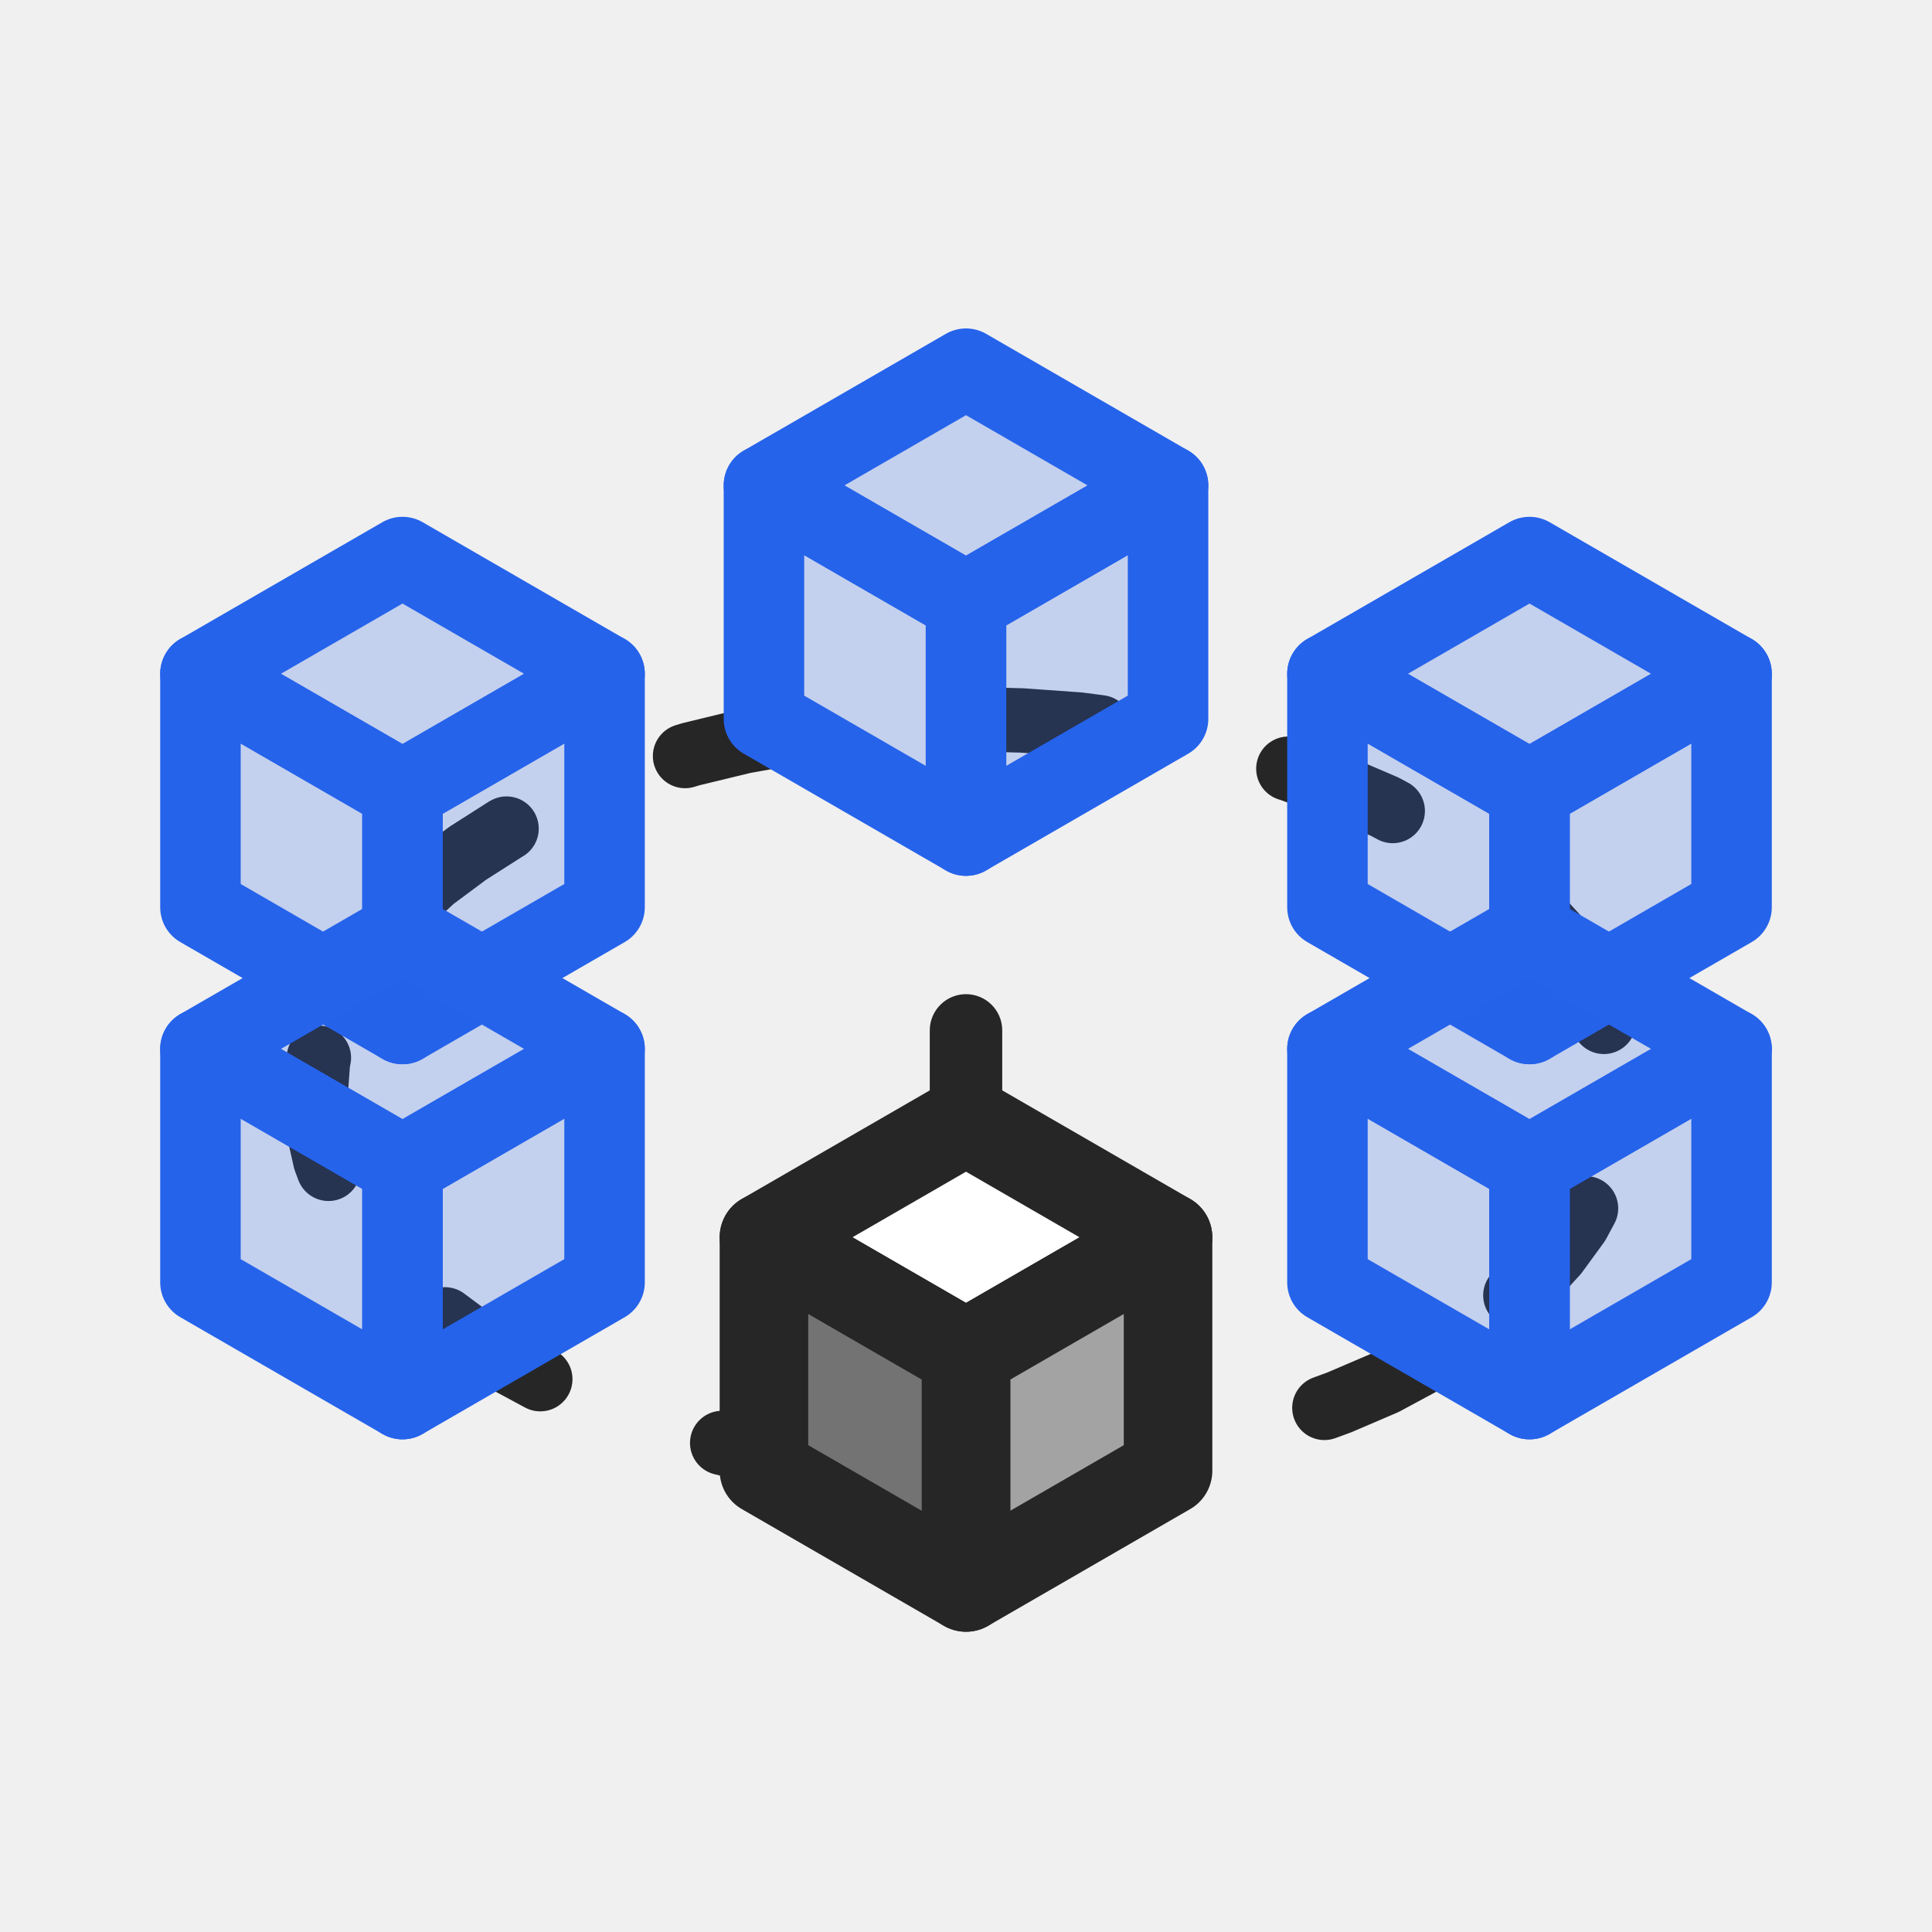
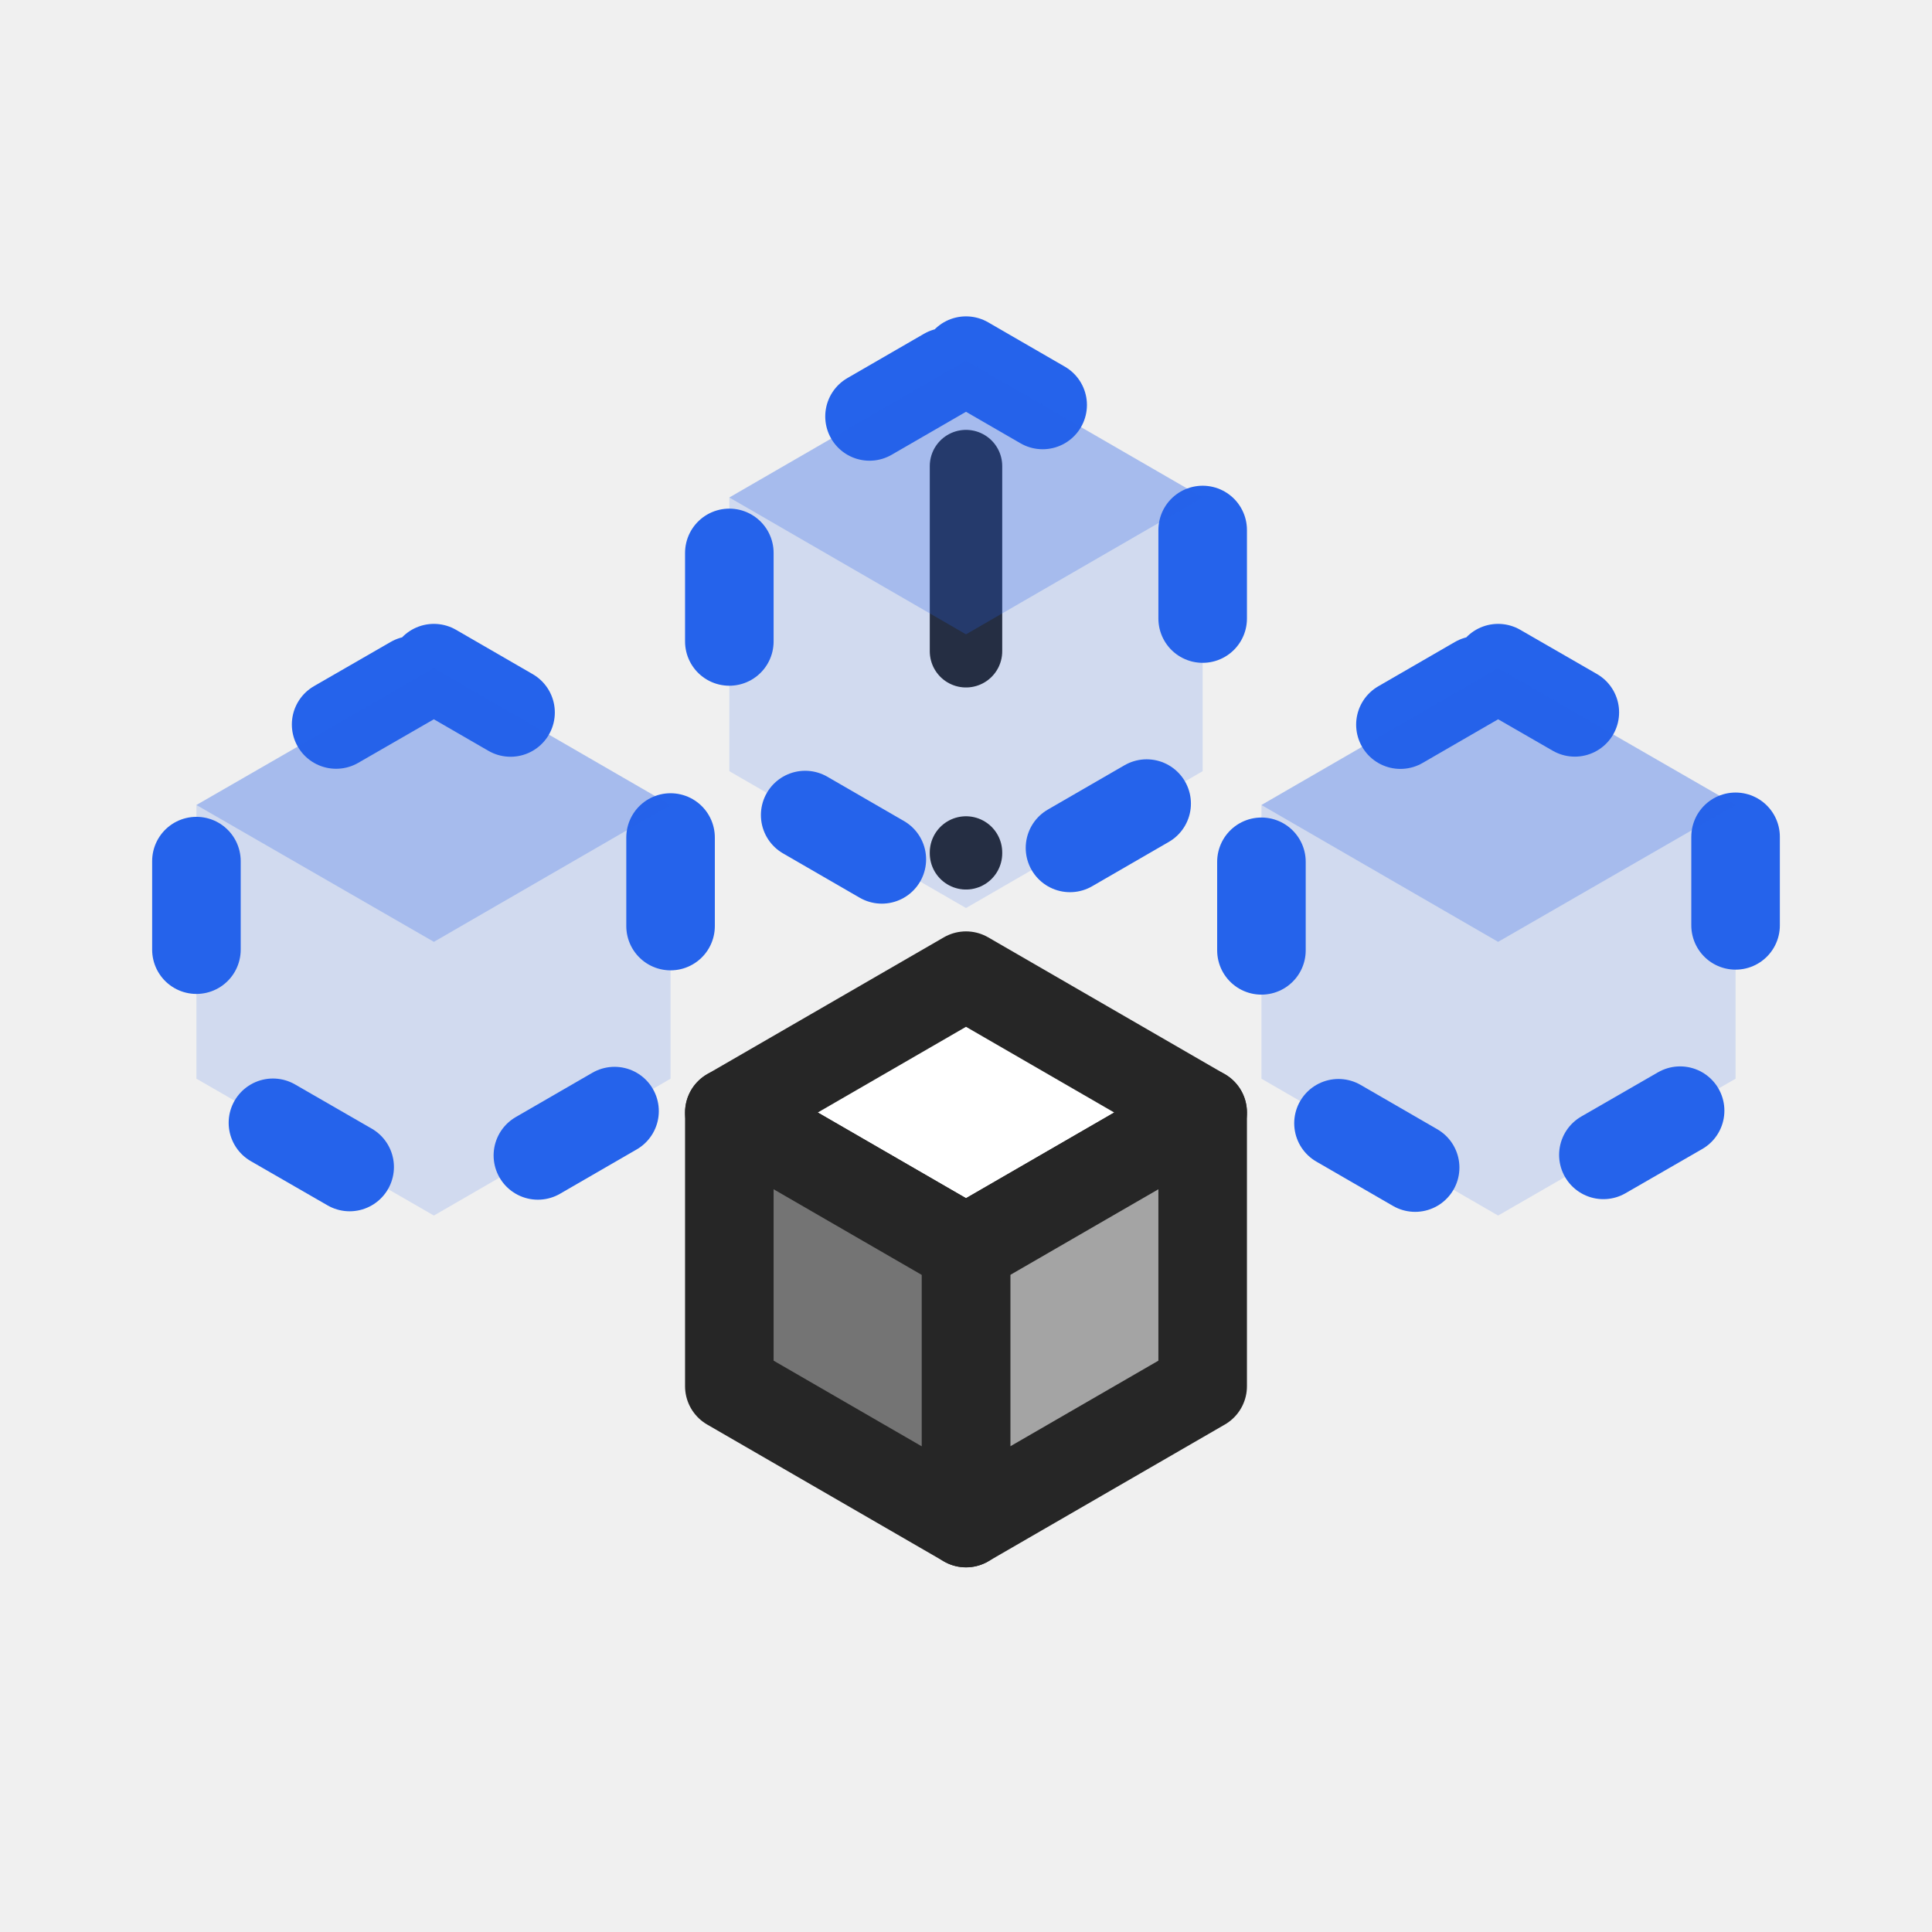
<svg xmlns="http://www.w3.org/2000/svg" viewBox="0 0 24 24" width="24" height="24" fill="none" stroke="#262626" stroke-width="1.1" stroke-linejoin="round" stroke-linecap="round">
-   <polyline points="17.72,16.9 17.2,17.18 16.64,17.42 16.04,17.64 15.42,17.83 14.76,17.99 14.09,18.11 13.4,18.2 12.7,18.25 12,18.27 11.3,18.25 10.6,18.2 9.91,18.11 9.24,17.99 8.58,17.83 7.96,17.64 7.36,17.42 6.8,17.18 6.28,16.9 5.81,16.6 5.38,16.28 5,15.93 4.67,15.57 4.4,15.2 4.19,14.81 4.04,14.41 3.95,14.01 3.92,13.6 3.95,13.19 4.04,12.79 4.19,12.39 4.4,12 4.67,11.63 5,11.27 5.38,10.92 5.81,10.6 6.28,10.3 6.8,10.02 7.36,9.78 7.96,9.56 8.58,9.37 9.24,9.21 9.91,9.09 10.6,9 11.3,8.95 12,8.93 12.7,8.95 13.4,9 14.09,9.09 14.76,9.21 15.42,9.37 16.04,9.56 16.64,9.78 17.2,10.02 17.72,10.3 18.19,10.6 18.62,10.92 19,11.27 19.33,11.63 19.6,12 19.81,12.39 19.96,12.79 20.05,13.19 20.08,13.6 20.05,14.01 19.96,14.41 19.81,14.81 19.6,15.2 19.33,15.57 19,15.93 18.62,16.28 18.19,16.6 17.72,16.9" stroke-width="0.8" stroke-dasharray="1.4 2.4" />
-   <line x1="12" y1="15.1" x2="12" y2="7.6" stroke-width="0.9" stroke-dasharray="2.3 2.5 0.01 2.5" />
-   <polygon points="12,4.58 14.51,6.03 12,7.48 9.49,6.03" fill="#2563eb" stroke="#2563eb" stroke-width="1" fill-opacity="0.22" />
-   <polygon points="14.51,6.03 12,7.48 12,10.38 14.51,8.93" fill="#2563eb" stroke="#2563eb" stroke-width="1" fill-opacity="0.22" />
-   <polygon points="9.49,6.03 12,7.48 12,10.38 9.49,8.93" fill="#2563eb" stroke="#2563eb" stroke-width="1" fill-opacity="0.22" />
-   <polygon points="19,6.92 21.51,8.37 19,9.82 16.49,8.37" fill="#2563eb" stroke="#2563eb" stroke-width="1" fill-opacity="0.22" />
-   <polygon points="21.51,8.37 19,9.82 19,12.72 21.51,11.27" fill="#2563eb" stroke="#2563eb" stroke-width="1" fill-opacity="0.22" />
-   <polygon points="16.49,8.37 19,9.82 19,12.72 16.49,11.27" fill="#2563eb" stroke="#2563eb" stroke-width="1" fill-opacity="0.22" />
-   <polygon points="5,6.92 7.51,8.37 5,9.82 2.49,8.37" fill="#2563eb" stroke="#2563eb" stroke-width="1" fill-opacity="0.22" />
-   <polygon points="7.51,8.37 5,9.82 5,12.72 7.51,11.27" fill="#2563eb" stroke="#2563eb" stroke-width="1" fill-opacity="0.22" />
-   <polygon points="2.49,8.37 5,9.82 5,12.72 2.49,11.27" fill="#2563eb" stroke="#2563eb" stroke-width="1" fill-opacity="0.22" />
-   <polygon points="5,11.58 7.51,13.03 5,14.48 2.49,13.03" fill="#2563eb" stroke="#2563eb" stroke-width="1" fill-opacity="0.22" />
-   <polygon points="7.51,13.03 5,14.48 5,17.38 7.51,15.93" fill="#2563eb" stroke="#2563eb" stroke-width="1" fill-opacity="0.22" />
-   <polygon points="2.49,13.03 5,14.48 5,17.38 2.49,15.93" fill="#2563eb" stroke="#2563eb" stroke-width="1" fill-opacity="0.22" />
-   <polygon points="19,11.58 21.51,13.03 19,14.48 16.49,13.03" fill="#2563eb" stroke="#2563eb" stroke-width="1" fill-opacity="0.22" />
-   <polygon points="21.51,13.03 19,14.48 19,17.38 21.51,15.93" fill="#2563eb" stroke="#2563eb" stroke-width="1" fill-opacity="0.22" />
-   <polygon points="16.49,13.03 19,14.48 19,17.38 16.49,15.93" fill="#2563eb" stroke="#2563eb" stroke-width="1" fill-opacity="0.22" />
-   <polygon points="12,13.92 14.51,15.37 12,16.82 9.49,15.37" fill="#ffffff" />
-   <polygon points="14.51,15.37 12,16.82 12,19.72 14.51,18.27" fill="#a3a3a3" />
-   <polygon points="9.49,15.37 12,16.82 12,19.72 9.49,18.27" fill="#737373" />
+   <line x1="12" y1="15.4" x2="12" y2="5.4" stroke-width="0.9" stroke-dasharray="2.3 2.5 0.01 2.5" />
+   <polygon points="12,4.48 14.94,6.18 14.94,9.58 12,11.28 9.06,9.58 9.06,6.18" fill="#2563eb" stroke="none" fill-opacity="0.15" />
+   <polygon points="12,4.48 14.94,6.18 14.94,9.58 12,11.28 9.06,9.58 9.06,6.18" stroke="#2563eb" stroke-width="1.1" stroke-dasharray="1.1 2.7" />
+   <polygon points="12,4.48 14.94,6.18 12,7.88 9.06,6.18" fill="#2563eb" stroke="none" fill-opacity="0.25" />
+   <polygon points="18.61,8.3 21.56,10 21.56,13.4 18.61,15.1 15.67,13.4 15.67,10" fill="#2563eb" stroke="none" fill-opacity="0.15" />
+   <polygon points="18.61,8.3 21.56,10 21.56,13.4 18.61,15.1 15.67,13.4 15.67,10" stroke="#2563eb" stroke-width="1.1" stroke-dasharray="1.1 2.7" />
+   <polygon points="18.61,8.3 21.56,10 18.61,11.7 15.67,10" fill="#2563eb" stroke="none" fill-opacity="0.25" />
+   <polygon points="5.39,8.3 8.33,10 8.33,13.4 5.39,15.1 2.44,13.4 2.44,10" fill="#2563eb" stroke="none" fill-opacity="0.15" />
+   <polygon points="5.39,8.3 8.33,10 8.33,13.4 5.39,15.1 2.44,13.4 2.44,10" stroke="#2563eb" stroke-width="1.1" stroke-dasharray="1.1 2.7" />
+   <polygon points="5.39,8.3 8.33,10 5.39,11.7 2.44,10" fill="#2563eb" stroke="none" fill-opacity="0.25" />
+   <polygon points="12,12.12 14.94,13.82 12,15.52 9.06,13.82" fill="#ffffff" />
+   <polygon points="14.94,13.82 12,15.52 12,18.92 14.94,17.22" fill="#a4a4a4" />
+   <polygon points="9.06,13.82 12,15.52 12,18.92 9.06,17.22" fill="#747474" />
</svg>
